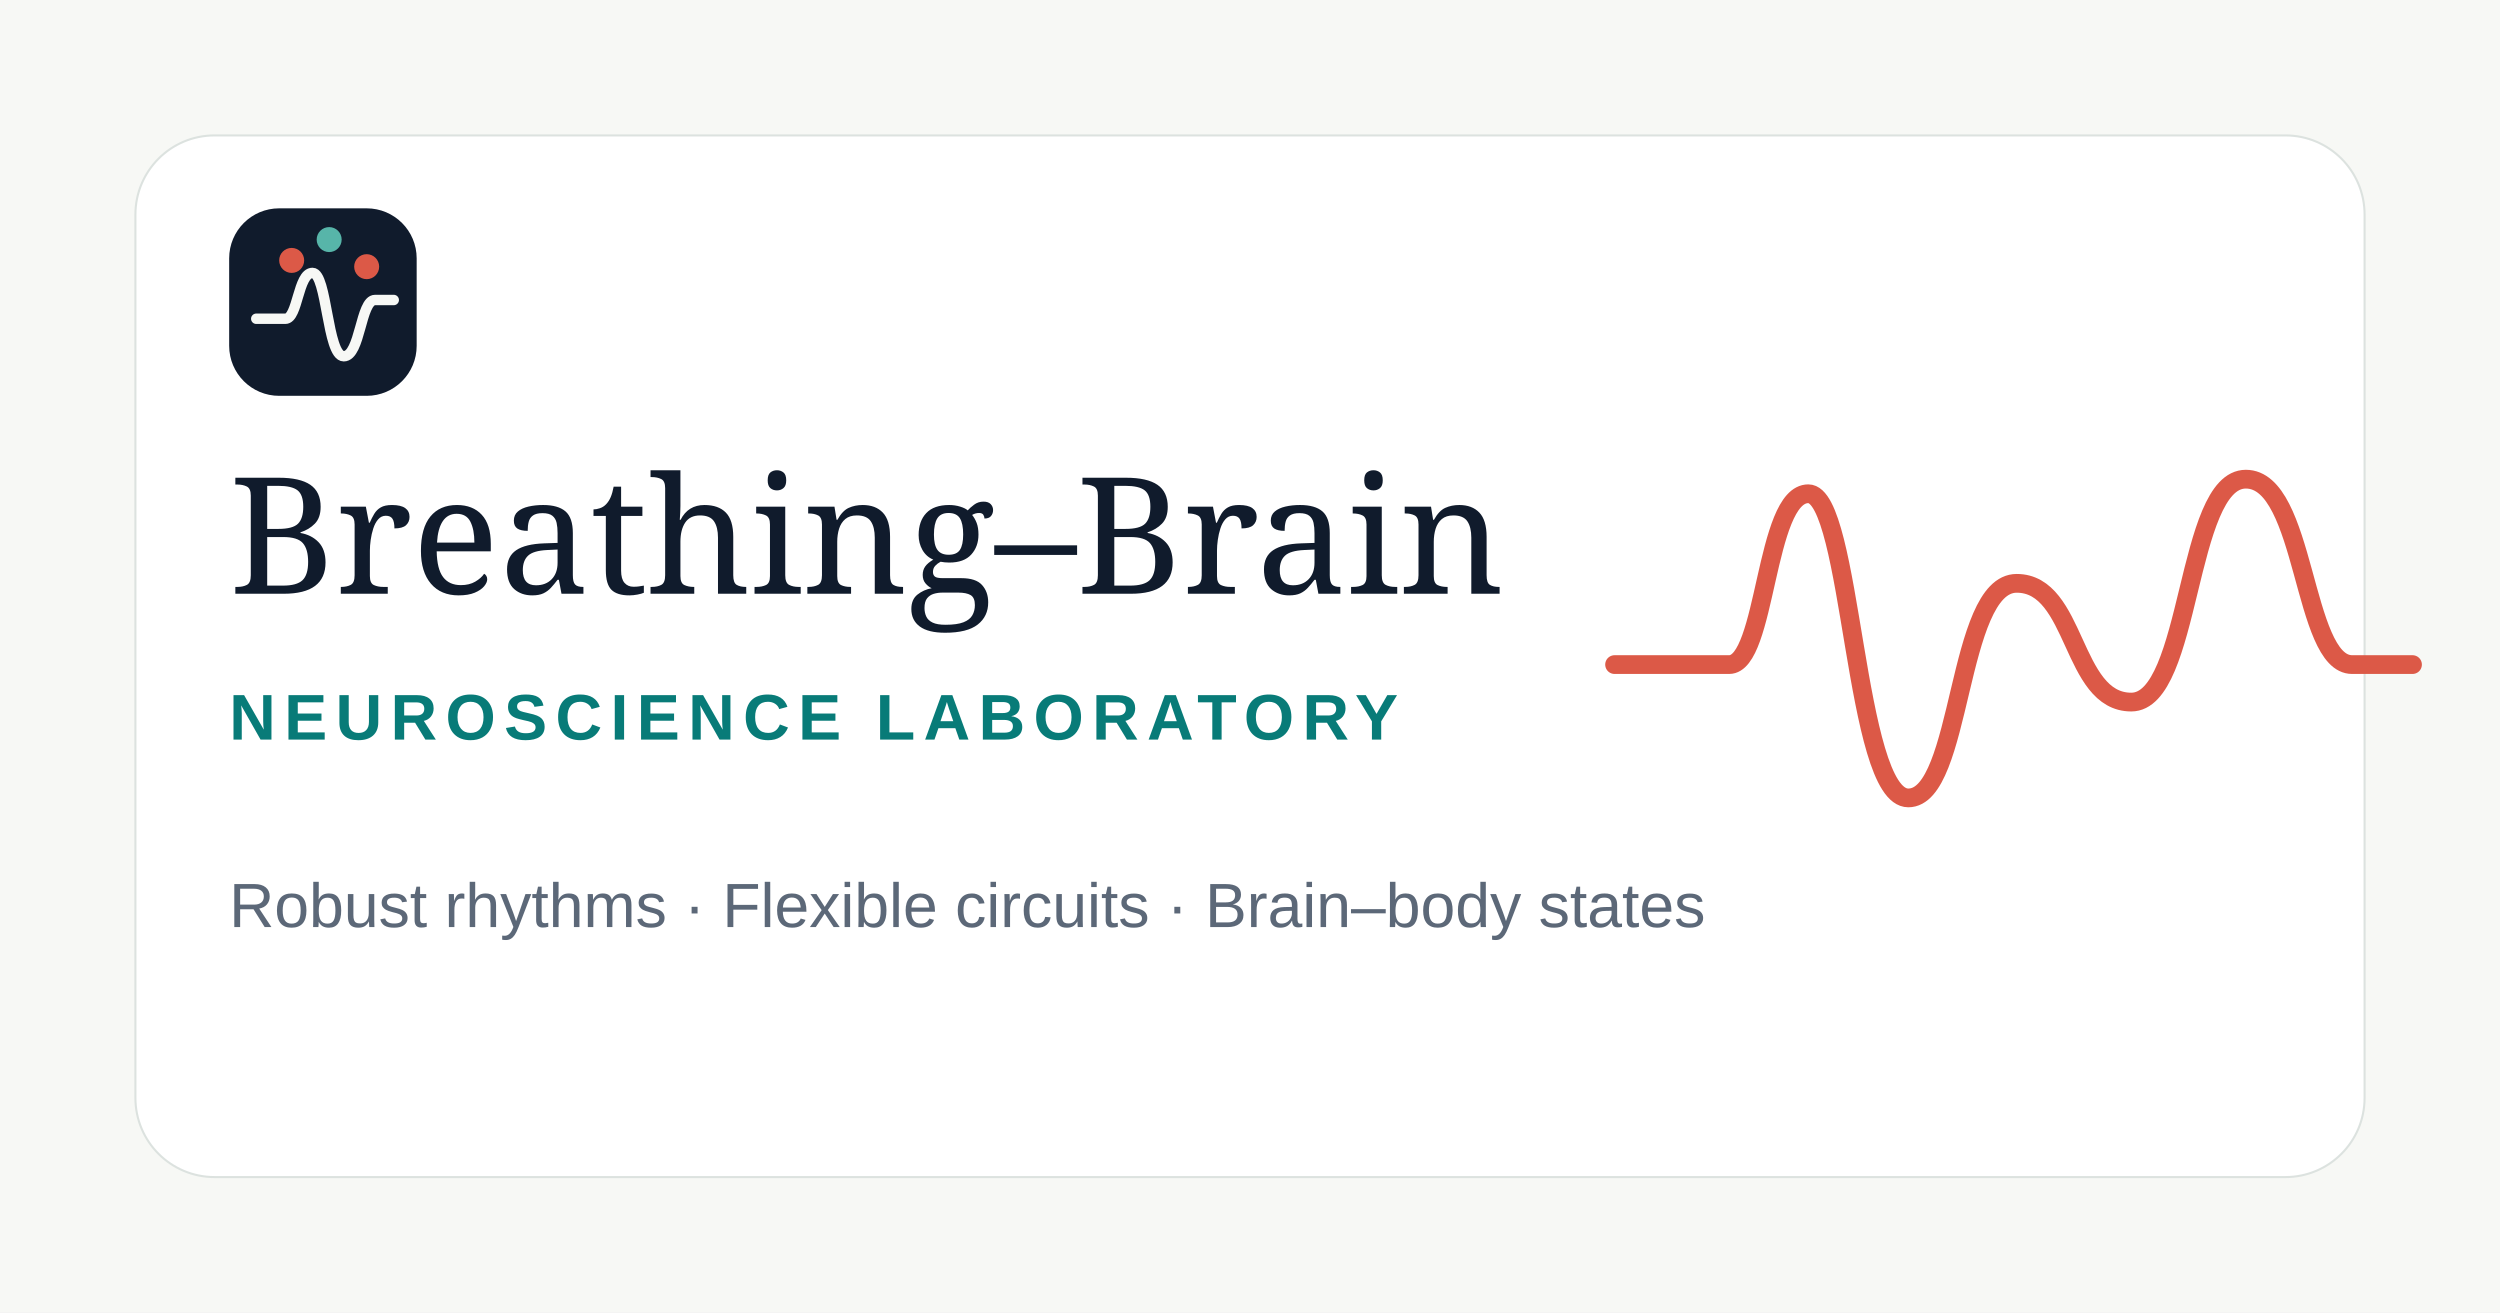
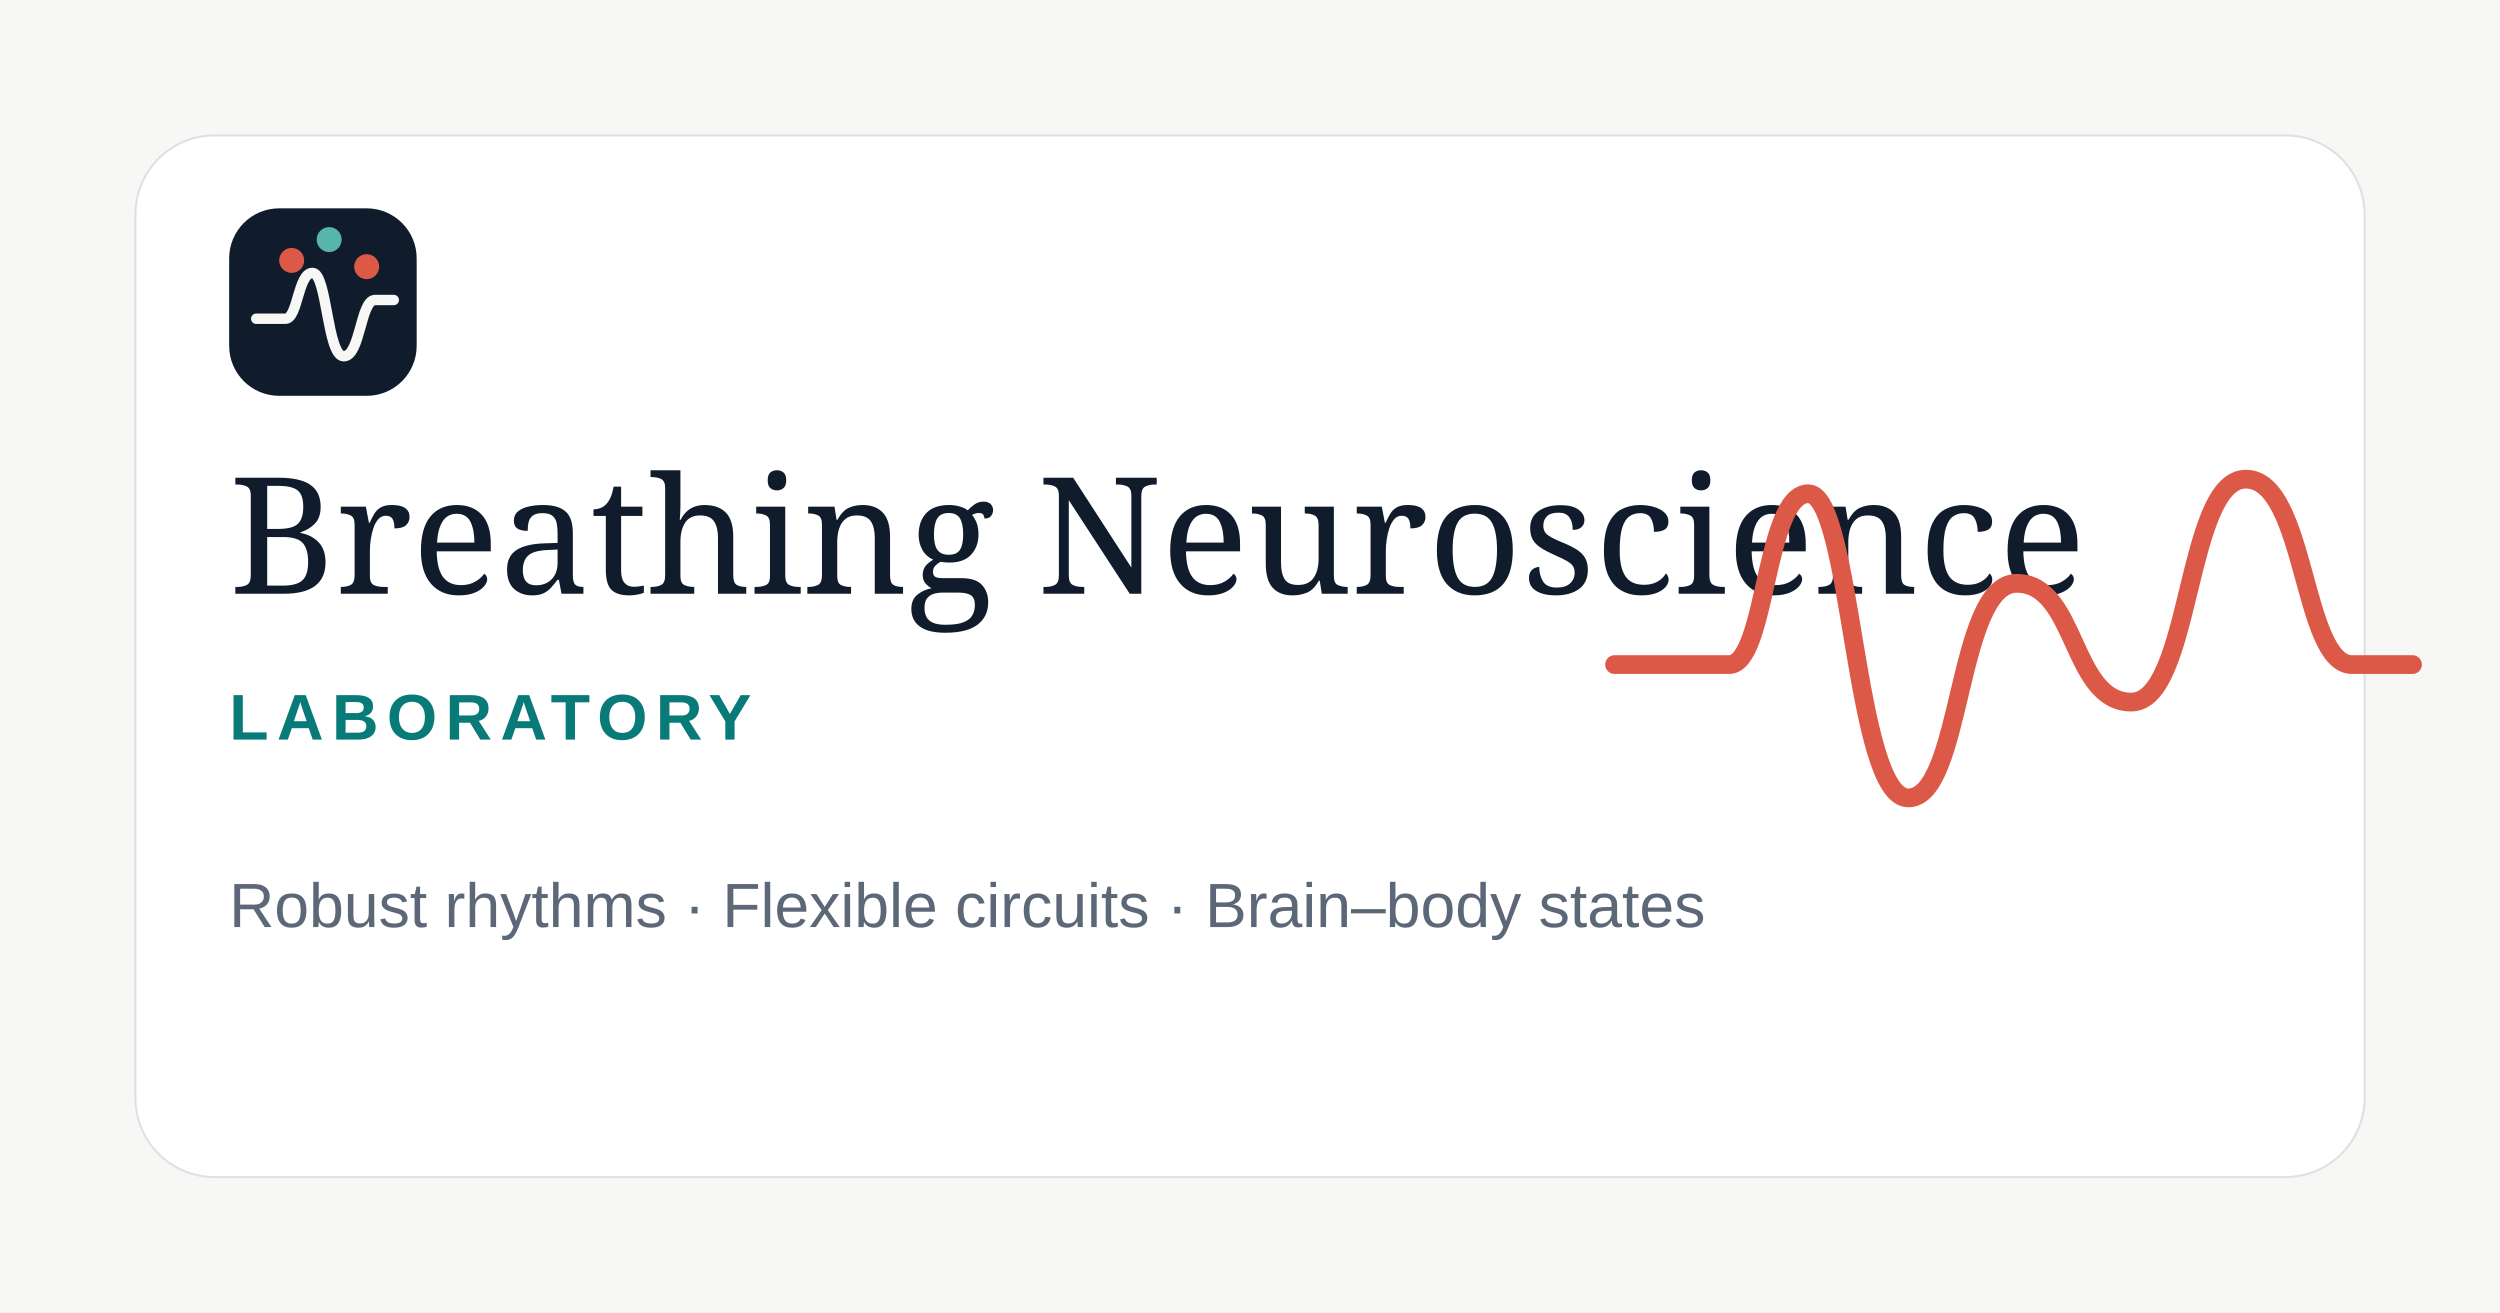
<svg xmlns="http://www.w3.org/2000/svg" viewBox="0 0 1200 630">
  <rect width="1200" height="630" fill="#f7f8f5" />
  <rect x="65" y="65" width="1070" height="500" rx="38" fill="#fff" stroke="#dce2df" />
  <g transform="translate(110 100)">
    <rect width="90" height="90" rx="24" fill="#101b2c" />
    <path d="M13 53h14c6 0 6-22 13-22s7 40 15 40 8-27 15-27h9" fill="none" stroke="#f7f8f5" stroke-width="5" stroke-linecap="round" />
    <circle cx="30" cy="25" r="6" fill="#dc5947" />
    <circle cx="48" cy="15" r="6" fill="#57b5a9" />
    <circle cx="66" cy="28" r="6" fill="#dc5947" />
  </g>
-   <text x="110" y="285" fill="#101b2c" font-family="Georgia,serif" font-size="78">Breathing–Brain</text>
-   <text x="110" y="355" fill="#087b78" font-family="Arial,sans-serif" font-size="31" font-weight="700" letter-spacing="4">NEUROSCIENCE LABORATORY</text>
+   <text x="110" y="285" fill="#101b2c" font-family="Georgia,serif" font-size="78">Breathing Neuroscience</text>
+   <text x="110" y="355" fill="#087b78" font-family="Arial,sans-serif" font-size="31" font-weight="700" letter-spacing="4">LABORATORY</text>
  <text x="110" y="445" fill="#5c6878" font-family="Arial,sans-serif" font-size="30">Robust rhythms · Flexible circuits · Brain–body states</text>
  <path d="M775 319h55c18 0 17-82 38-82s22 146 48 146 23-103 52-103 26 57 55 57 26-107 55-107 27 89 51 89h29" fill="none" stroke="#dc5947" stroke-width="9" stroke-linecap="round" />
</svg>
